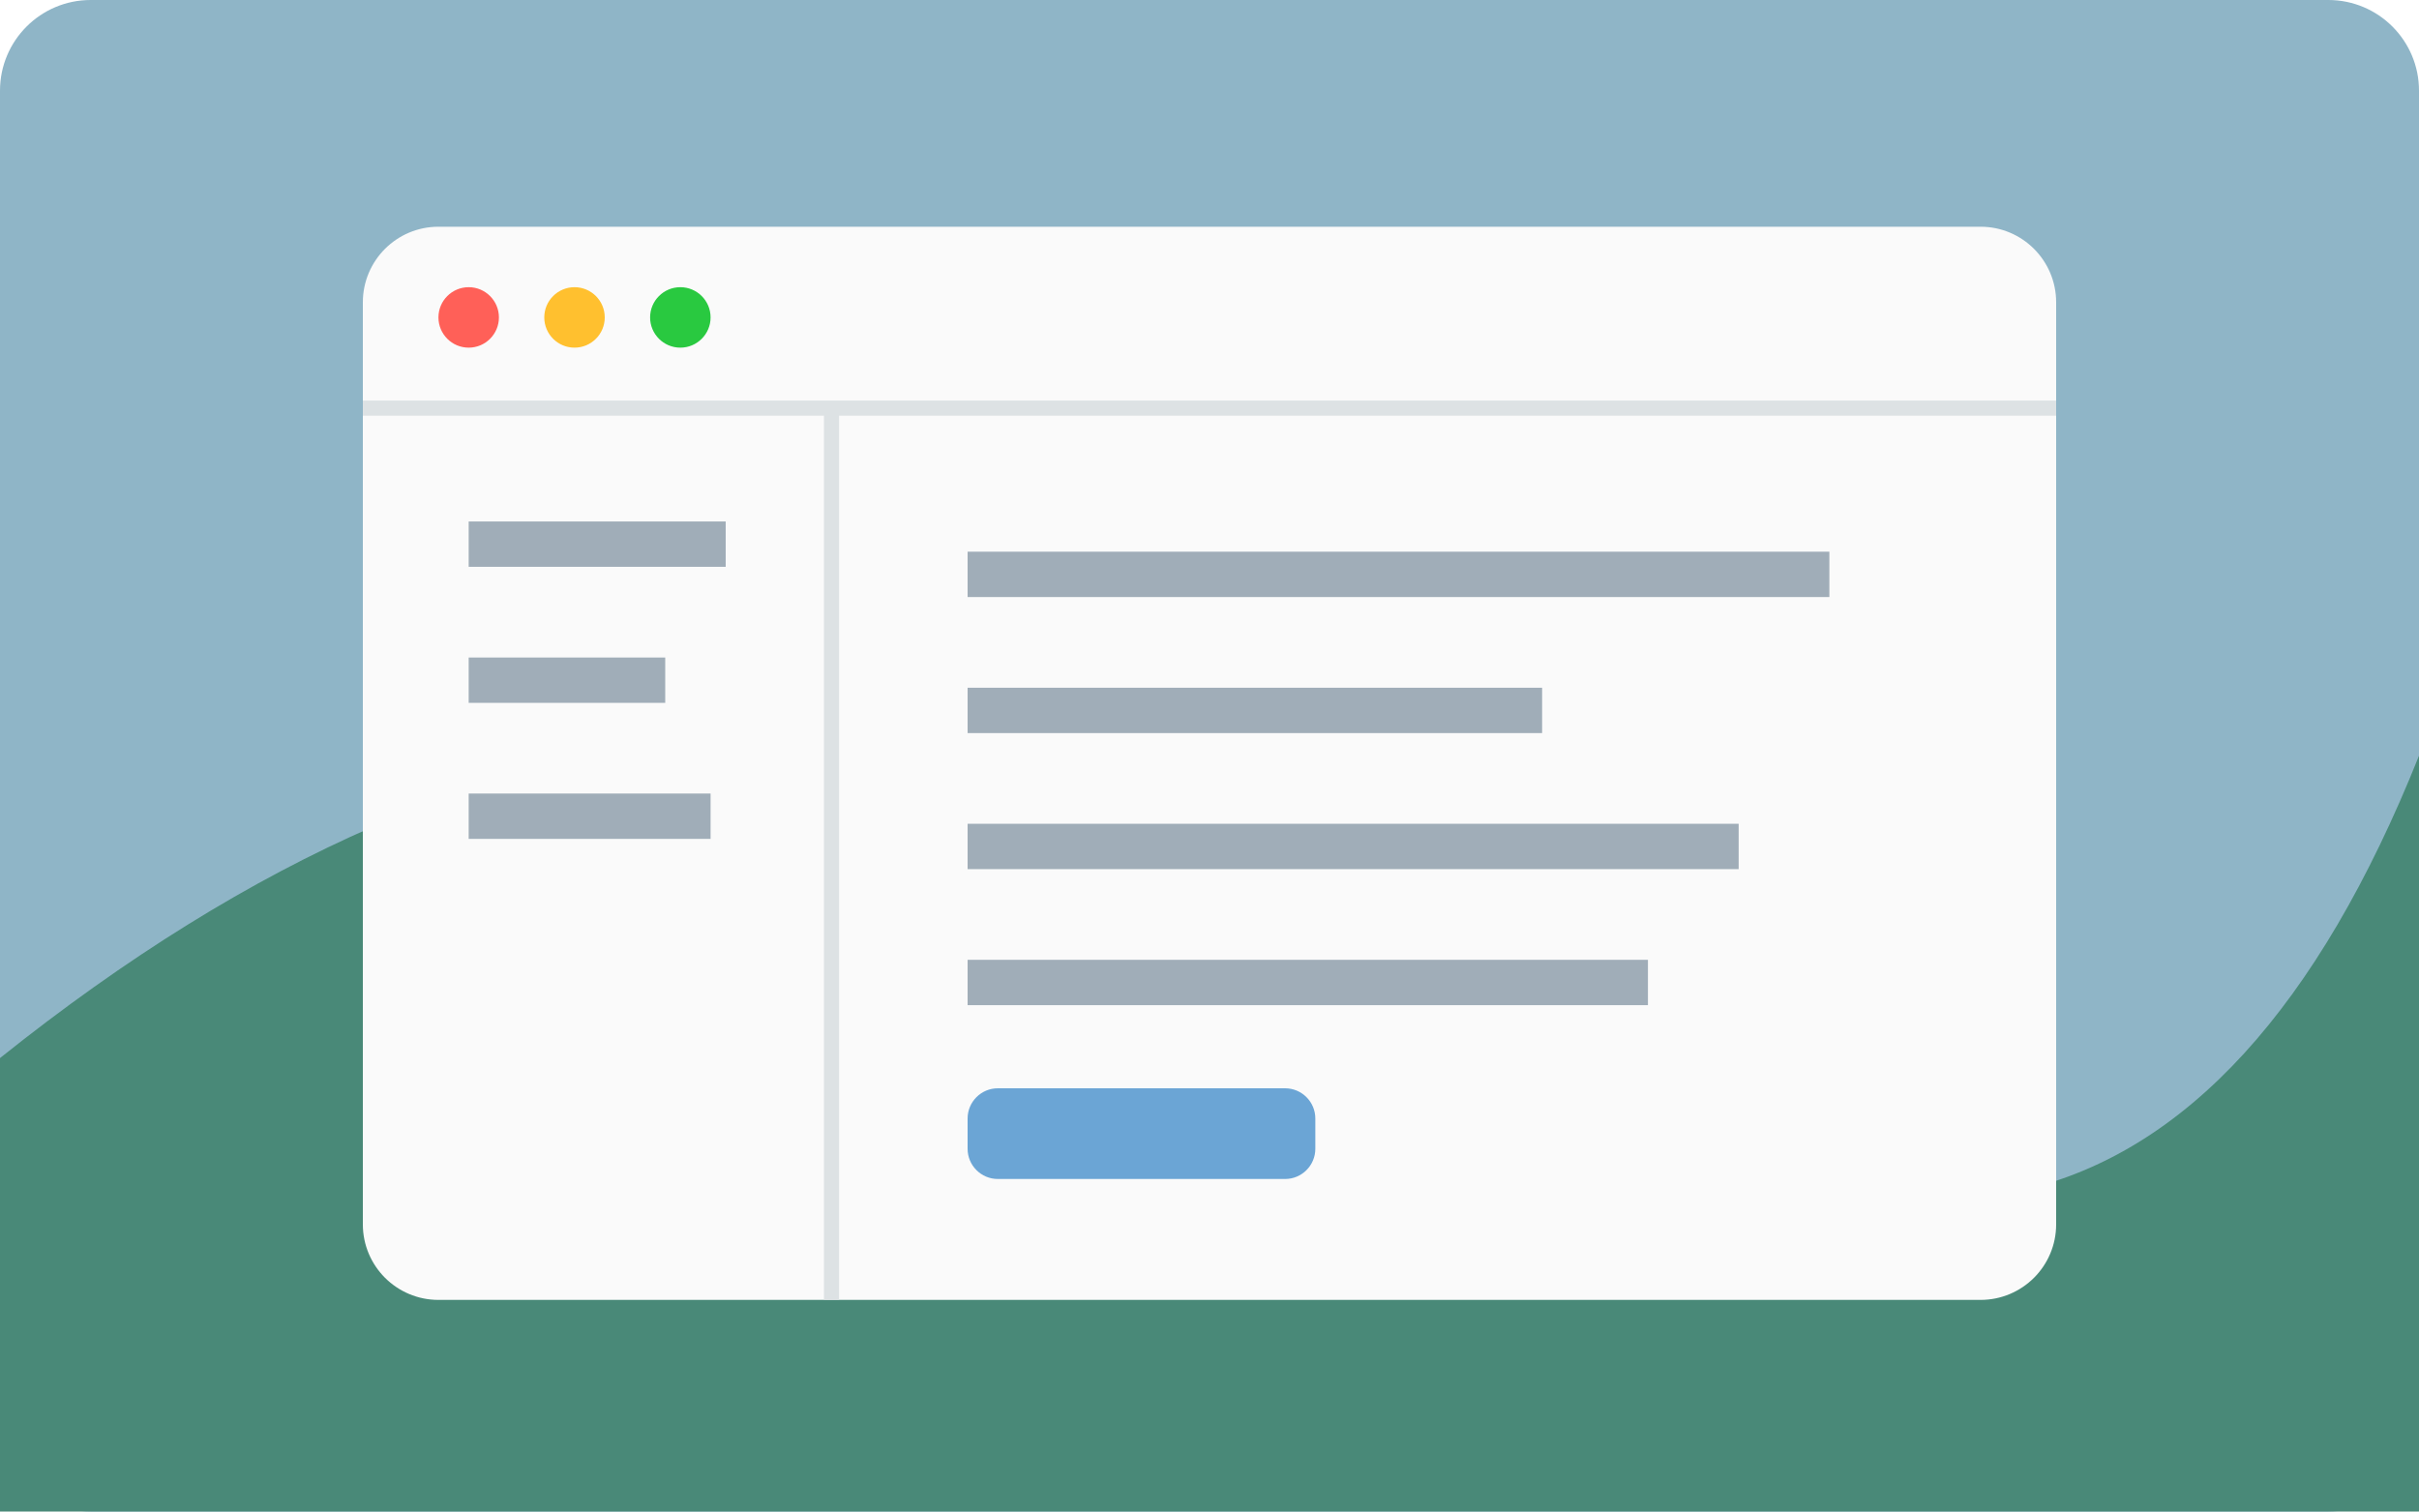
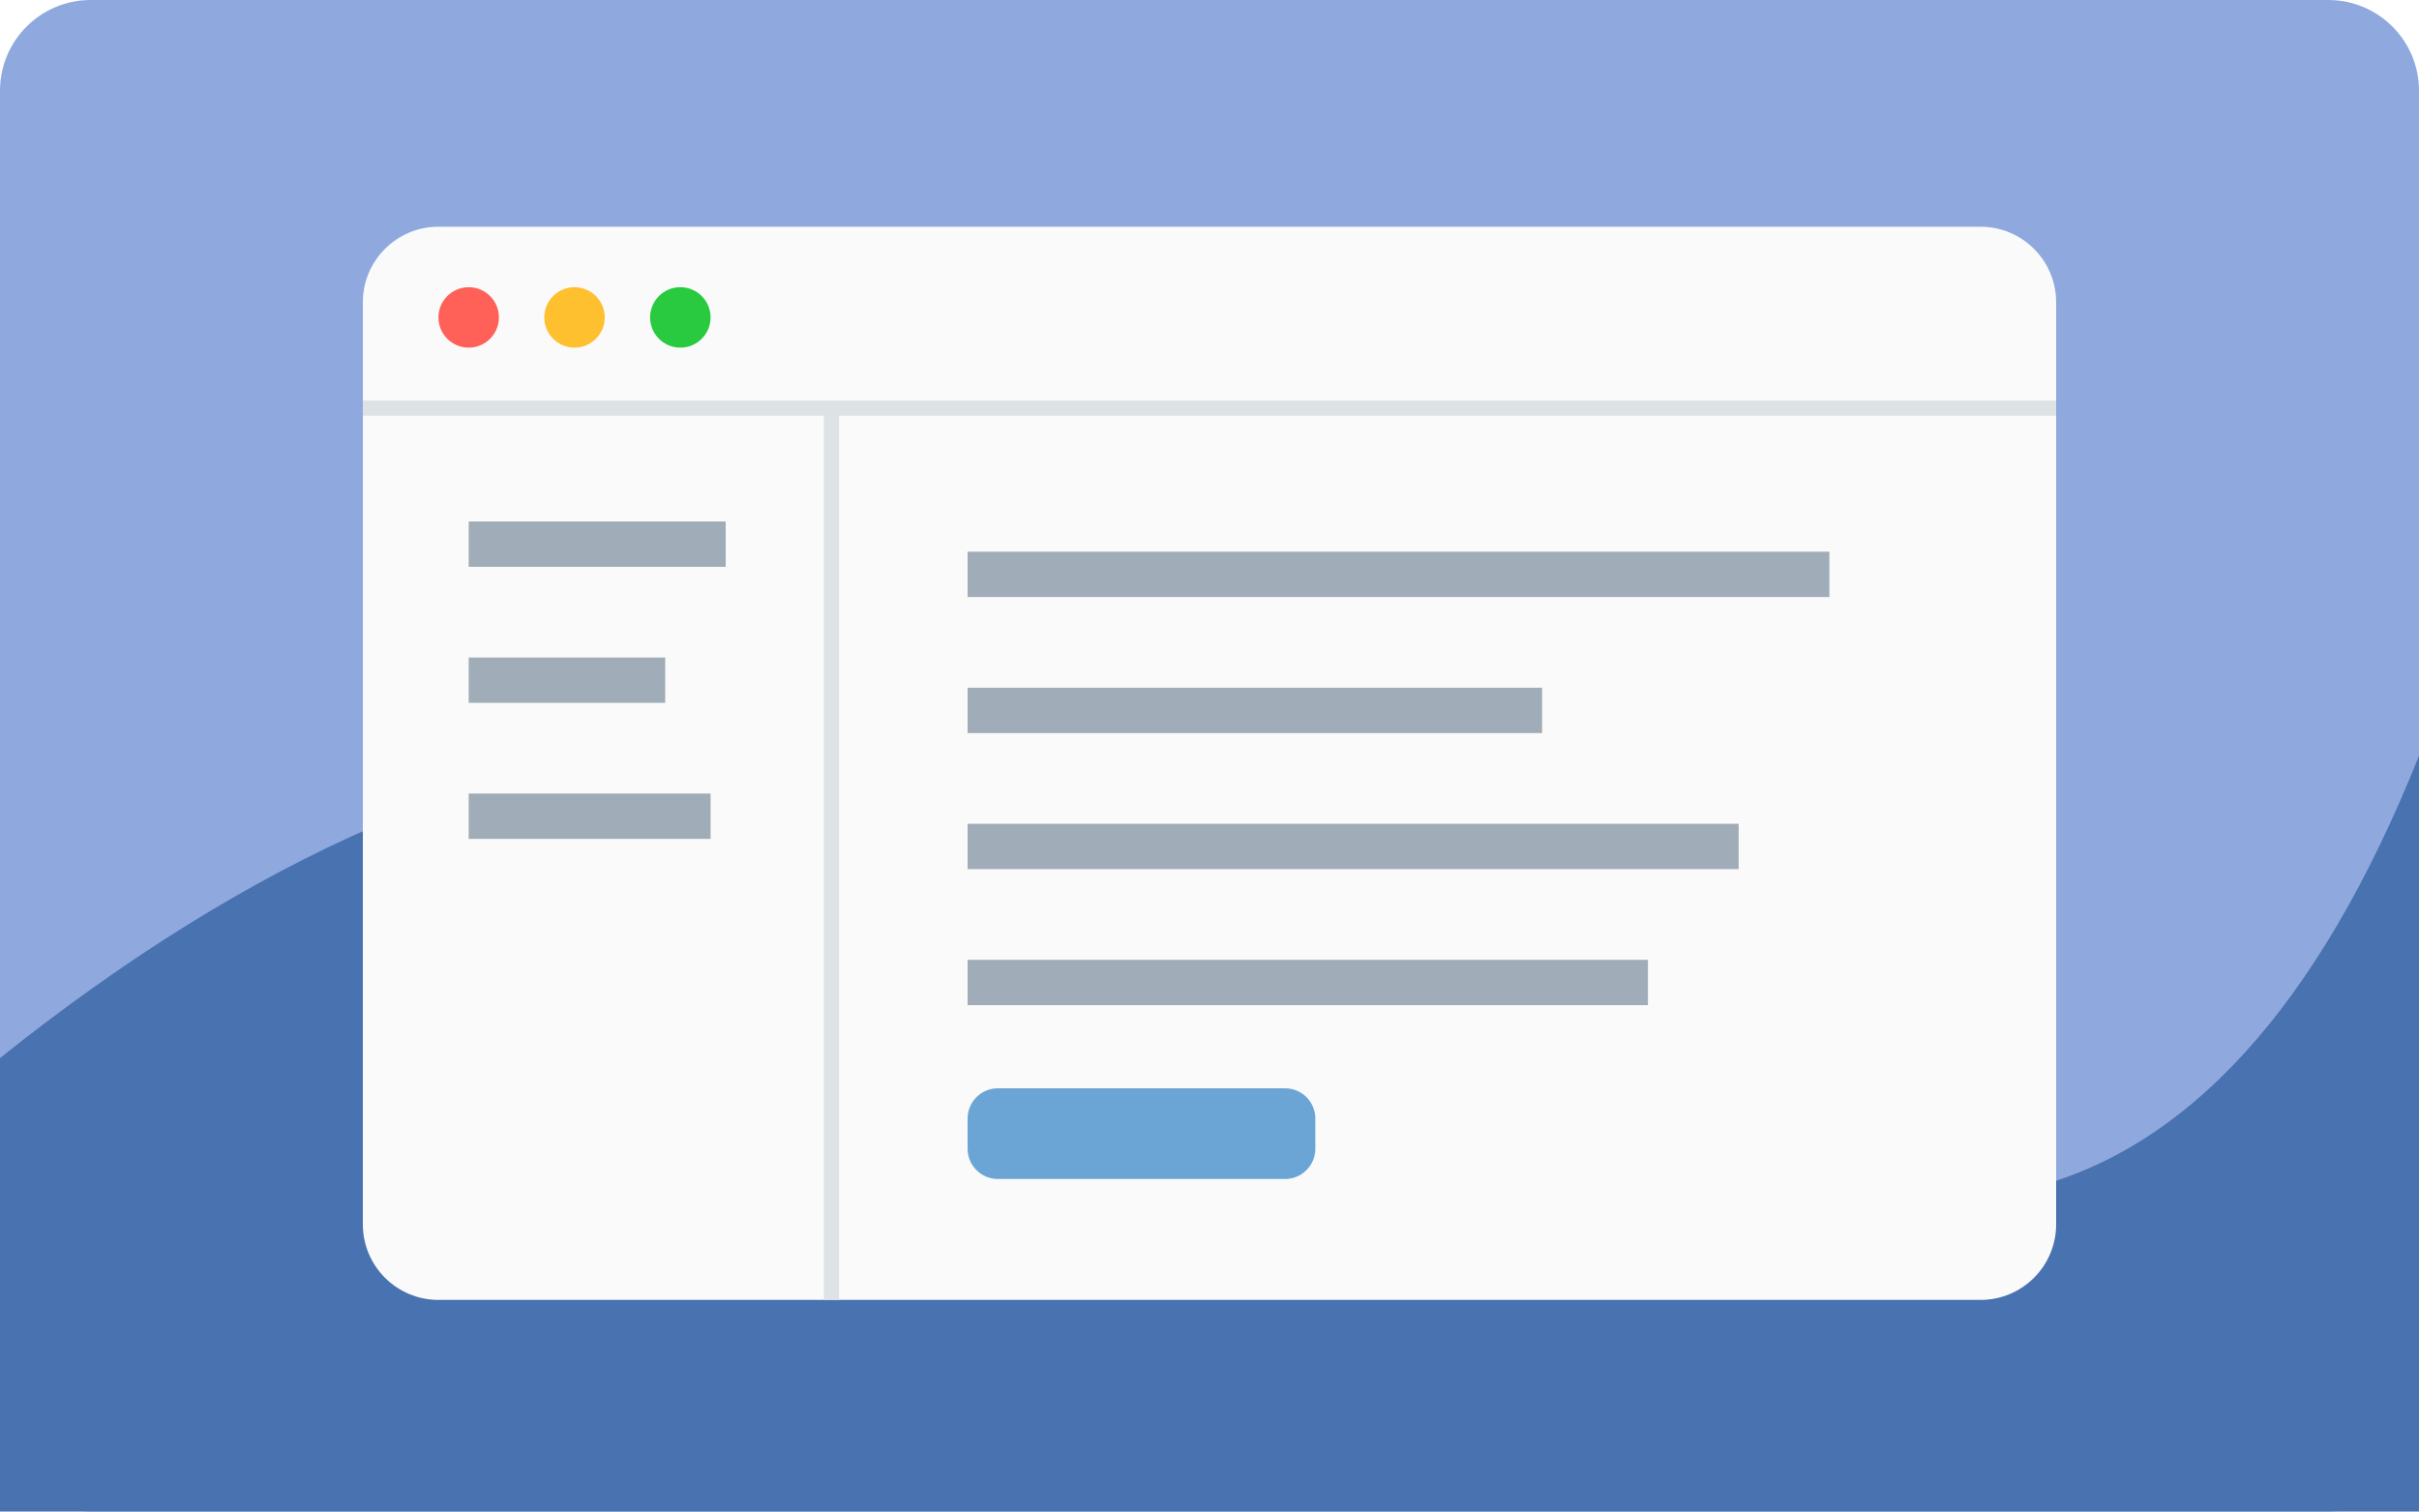
<svg xmlns="http://www.w3.org/2000/svg" width="160" height="100" viewBox="0 0 160 100">
-   <rect width="160" height="100" rx="6" fill="#8fb5c7" />
-   <path d="M0 70Q50 30 95 65T160 50V100H0" fill="#498978" />
+   <rect width="160" height="100" rx="6" fill="#8fa9df" />
+   <path d="M0 70Q50 30 95 65T160 50V100H0" fill="#4972b0" />
  <rect x="24" y="15" width="112" height="71" rx="5" fill="#fafafa" />
  <path d="M24 27h112M55 27v59" stroke="#dde2e4" />
  <circle cx="31" cy="21" r="2" fill="#ff6058" />
  <circle cx="38" cy="21" r="2" fill="#ffc02f" />
  <circle cx="45" cy="21" r="2" fill="#29c940" />
  <path d="M31 36h17m-17 9h13m-13 9h16M64 38h57m-57 9h38m-38 9h51m-51 9h45" stroke="#a0adb8" stroke-width="3" />
  <rect x="64" y="72" width="23" height="6" rx="2" fill="#6ba5d5" />
</svg>
